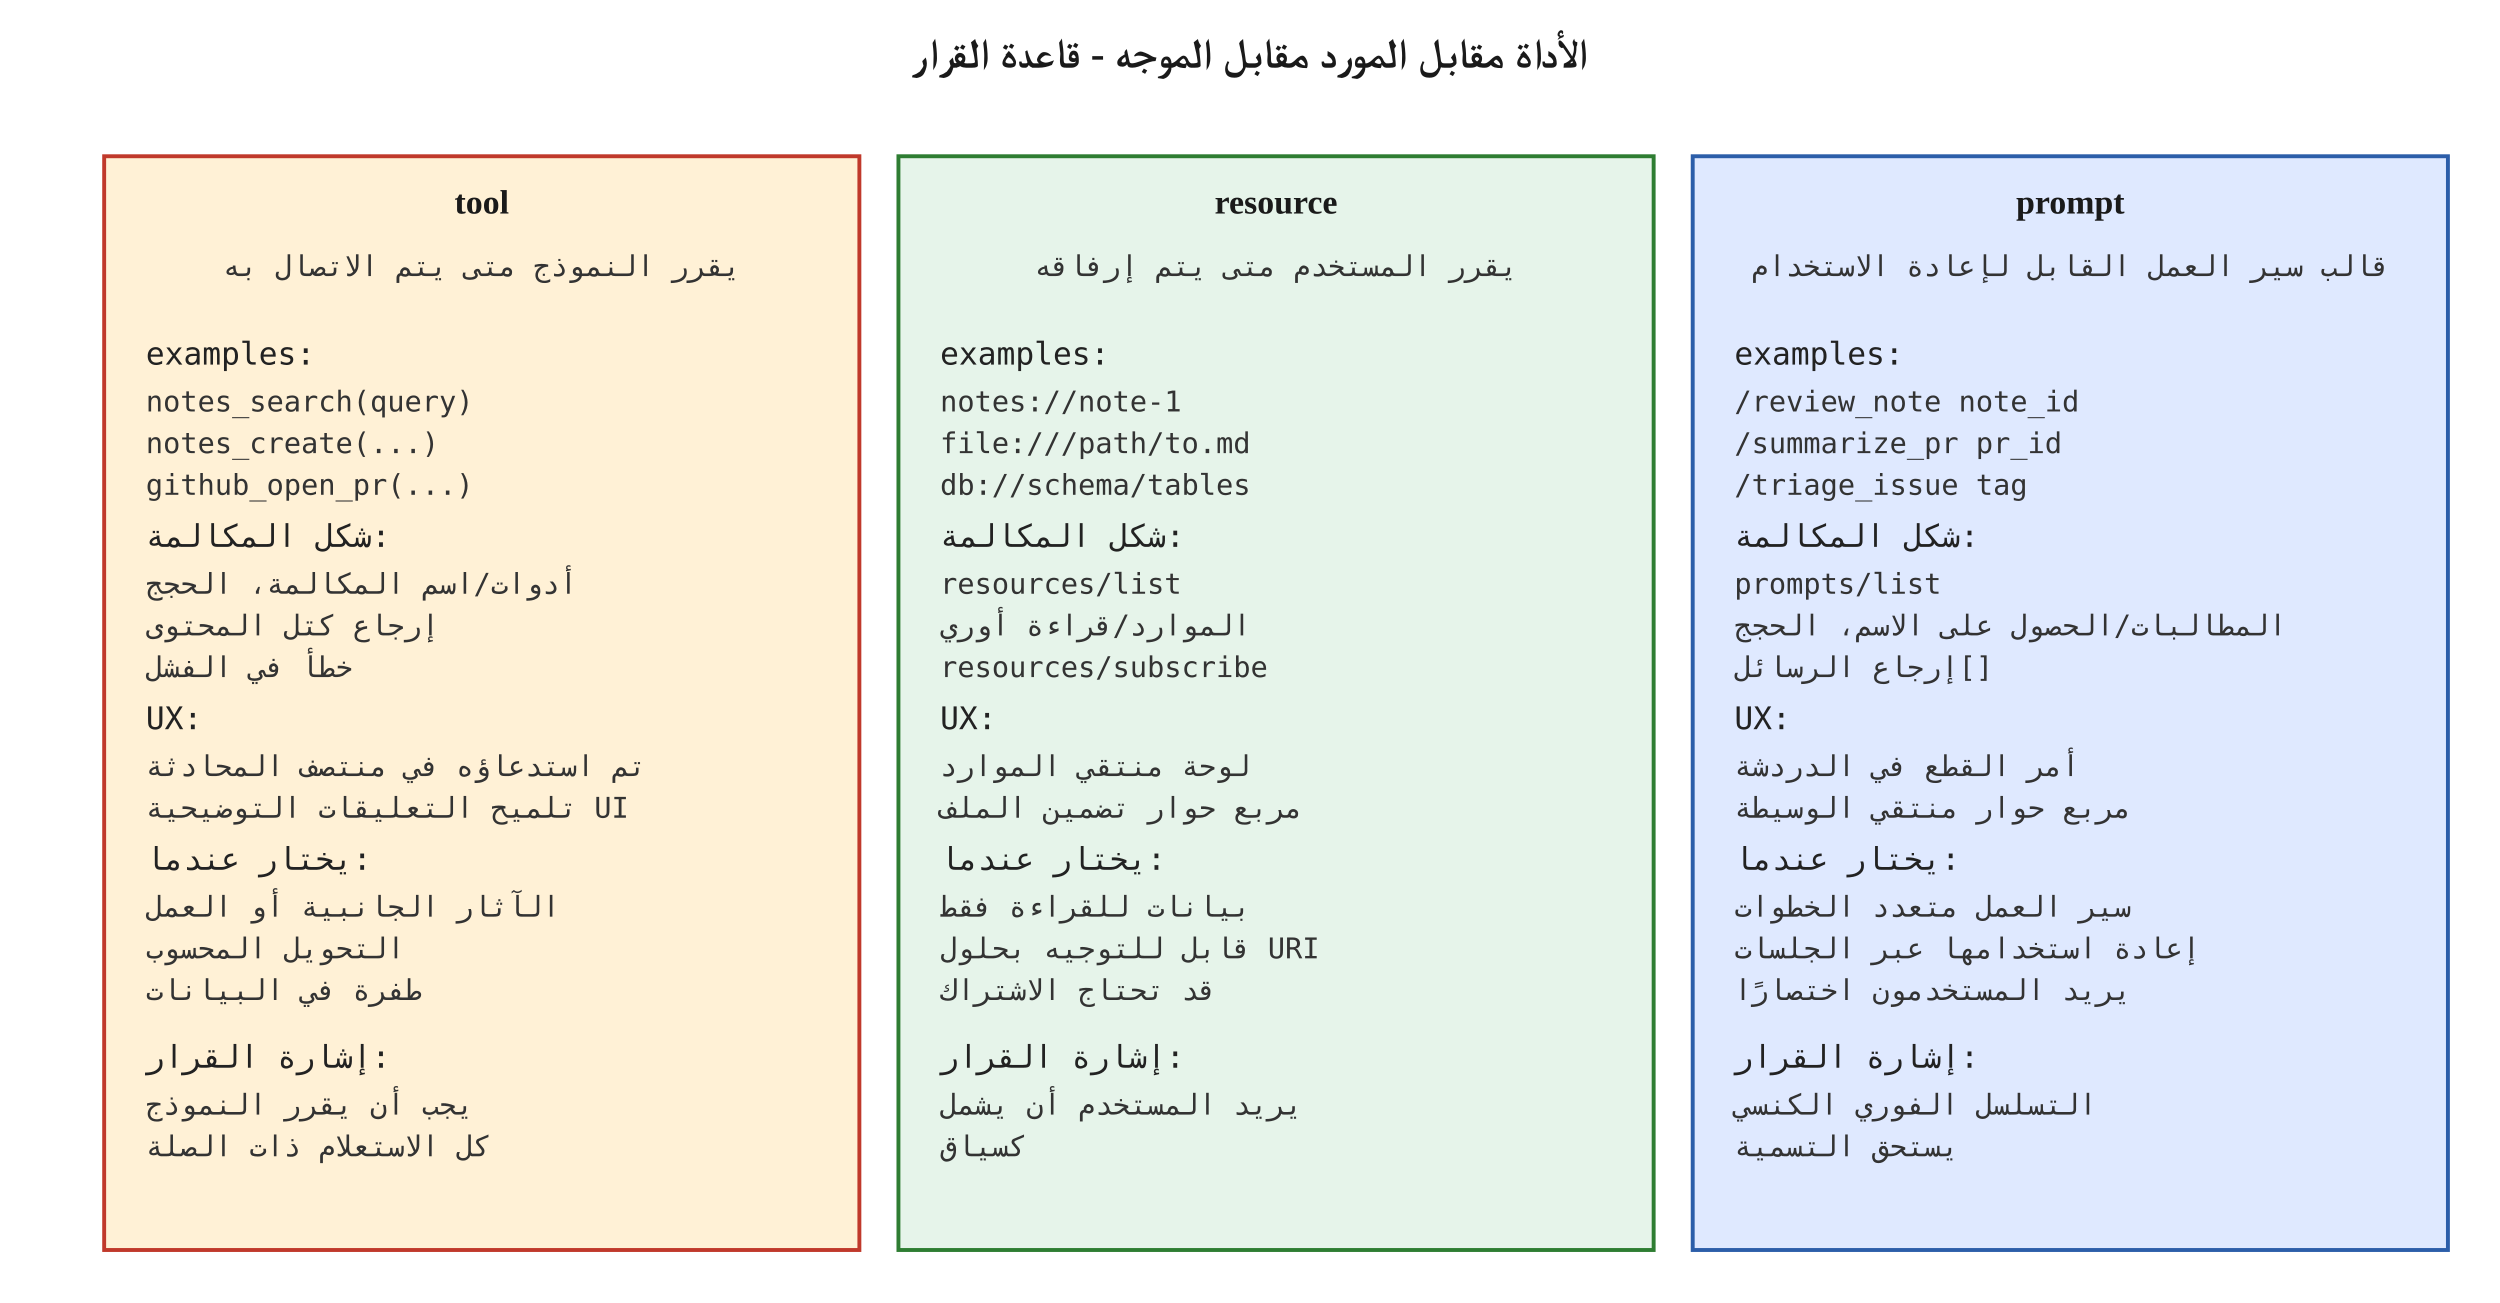
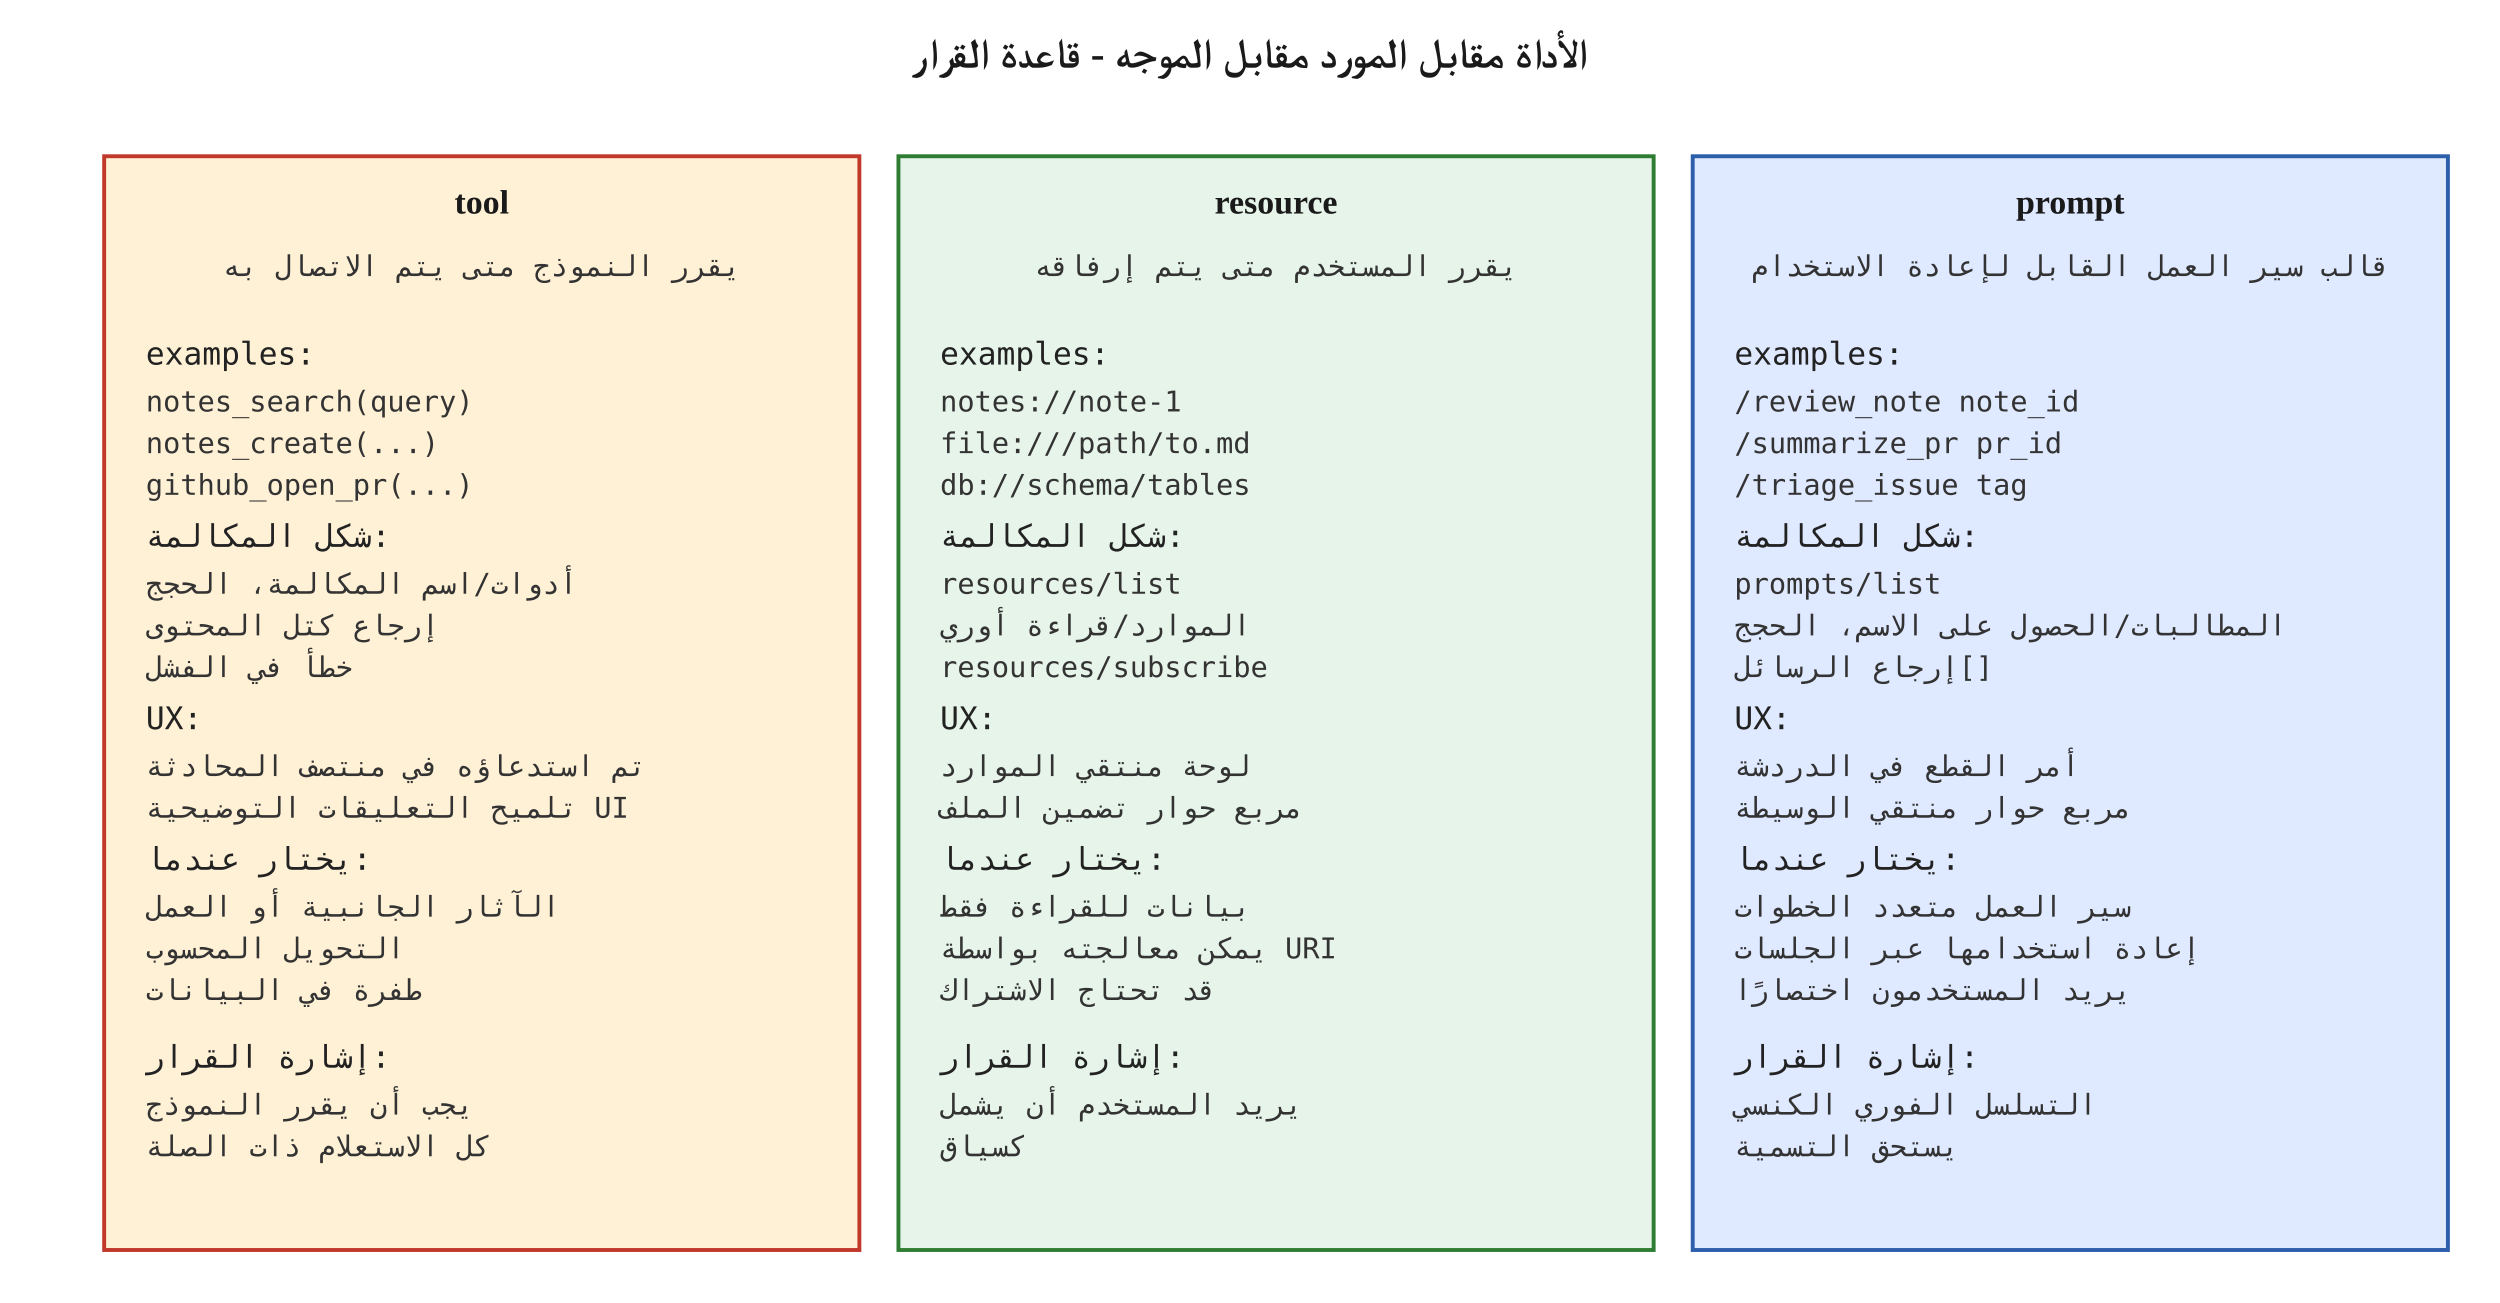
<svg xmlns="http://www.w3.org/2000/svg" viewBox="0 0 960 500" font-family="Georgia, 'Times New Roman', serif">
  <defs>
    <style>
      .box { fill: #faf6ef; stroke: #1a1a1a; stroke-width: 1.5; }
      .cool { fill: #e6f4ea; stroke: #2e7d32; stroke-width: 1.5; }
      .cold { fill: #dfe9ff; stroke: #2c5ea9; stroke-width: 1.5; }
      .hot { fill: #fff1d6; stroke: #c0392b; stroke-width: 1.5; }
      .title { font-size: 16px; font-weight: 700; fill: #1a1a1a; }
      .head { font-size: 13px; font-weight: 700; fill: #1a1a1a; }
      .step { font-size: 12px; font-family: 'Menlo', monospace; fill: #222; }
      .small { font-size: 11px; font-family: 'Menlo', monospace; fill: #333; }
      .caption { font-size: 11px; fill: #555; font-style: italic; }
    </style>
  </defs>
  <text x="480" y="26" text-anchor="middle" class="title">الأداة مقابل المورد مقابل الموجه - قاعدة القرار</text>
  <rect x="40" y="60" width="290" height="420" class="hot" />
  <text x="185" y="82" text-anchor="middle" class="head">tool</text>
  <text x="185" y="106" text-anchor="middle" class="small">يقرر النموذج متى يتم الاتصال به</text>
  <text x="56" y="140" class="step">examples:</text>
  <text x="56" y="158" class="small">  notes_search(query)</text>
  <text x="56" y="174" class="small">  notes_create(...)</text>
  <text x="56" y="190" class="small">  github_open_pr(...)</text>
  <text x="56" y="210" class="step">شكل المكالمة:</text>
  <text x="56" y="228" class="small">  أدوات/اسم المكالمة، الحجج</text>
  <text x="56" y="244" class="small">  إرجاع كتل المحتوى</text>
  <text x="56" y="260" class="small">  خطأ في الفشل</text>
  <text x="56" y="280" class="step">UX:</text>
  <text x="56" y="298" class="small">  تم استدعاؤه في منتصف المحادثة</text>
  <text x="56" y="314" class="small">  تلميح التعليقات التوضيحية UI</text>
  <text x="56" y="334" class="step">يختار عندما:</text>
  <text x="56" y="352" class="small">  الآثار الجانبية أو العمل</text>
  <text x="56" y="368" class="small">  التحويل المحسوب</text>
  <text x="56" y="384" class="small">  طفرة في البيانات</text>
  <text x="56" y="410" class="step">إشارة القرار:</text>
  <text x="56" y="428" class="small">  يجب أن يقرر النموذج</text>
  <text x="56" y="444" class="small">  كل الاستعلام ذات الصلة</text>
  <rect x="345" y="60" width="290" height="420" class="cool" />
  <text x="490" y="82" text-anchor="middle" class="head">resource</text>
  <text x="490" y="106" text-anchor="middle" class="small">يقرر المستخدم متى يتم إرفاقه</text>
  <text x="361" y="140" class="step">examples:</text>
  <text x="361" y="158" class="small">  notes://note-1</text>
  <text x="361" y="174" class="small">  file:///path/to.md</text>
  <text x="361" y="190" class="small">  db://schema/tables</text>
  <text x="361" y="210" class="step">شكل المكالمة:</text>
  <text x="361" y="228" class="small">  resources/list</text>
  <text x="361" y="244" class="small">  الموارد/قراءة أوري</text>
  <text x="361" y="260" class="small">  resources/subscribe</text>
  <text x="361" y="280" class="step">UX:</text>
  <text x="361" y="298" class="small">  لوحة منتقي الموارد</text>
  <text x="361" y="314" class="small">  مربع حوار تضمين الملف</text>
  <text x="361" y="334" class="step">يختار عندما:</text>
  <text x="361" y="352" class="small">  بيانات للقراءة فقط</text>
-   <text x="361" y="368" class="small">  قابل للتوجيه بحلول URI</text>
+   <text x="361" y="368" class="small">  يمكن معالجته بواسطة URI</text>
  <text x="361" y="384" class="small">  قد تحتاج الاشتراك</text>
  <text x="361" y="410" class="step">إشارة القرار:</text>
  <text x="361" y="428" class="small">  يريد المستخدم أن يشمل</text>
  <text x="361" y="444" class="small">  كسياق</text>
  <rect x="650" y="60" width="290" height="420" class="cold" />
  <text x="795" y="82" text-anchor="middle" class="head">prompt</text>
  <text x="795" y="106" text-anchor="middle" class="small">قالب سير العمل القابل لإعادة الاستخدام</text>
  <text x="666" y="140" class="step">examples:</text>
  <text x="666" y="158" class="small">  /review_note note_id</text>
  <text x="666" y="174" class="small">  /summarize_pr pr_id</text>
  <text x="666" y="190" class="small">  /triage_issue tag</text>
  <text x="666" y="210" class="step">شكل المكالمة:</text>
  <text x="666" y="228" class="small">  prompts/list</text>
  <text x="666" y="244" class="small">  المطالبات/الحصول على الاسم، الحجج</text>
  <text x="666" y="260" class="small">  إرجاع الرسائل[]</text>
  <text x="666" y="280" class="step">UX:</text>
  <text x="666" y="298" class="small">  أمر القطع في الدردشة</text>
  <text x="666" y="314" class="small">  مربع حوار منتقي الوسيطة</text>
  <text x="666" y="334" class="step">يختار عندما:</text>
  <text x="666" y="352" class="small">  سير العمل متعدد الخطوات</text>
  <text x="666" y="368" class="small">  إعادة استخدامها عبر الجلسات</text>
  <text x="666" y="384" class="small">  يريد المستخدمون اختصارًا</text>
  <text x="666" y="410" class="step">إشارة القرار:</text>
  <text x="666" y="428" class="small">  التسلسل الفوري الكنسي</text>
  <text x="666" y="444" class="small">  يستحق التسمية</text>
</svg>
